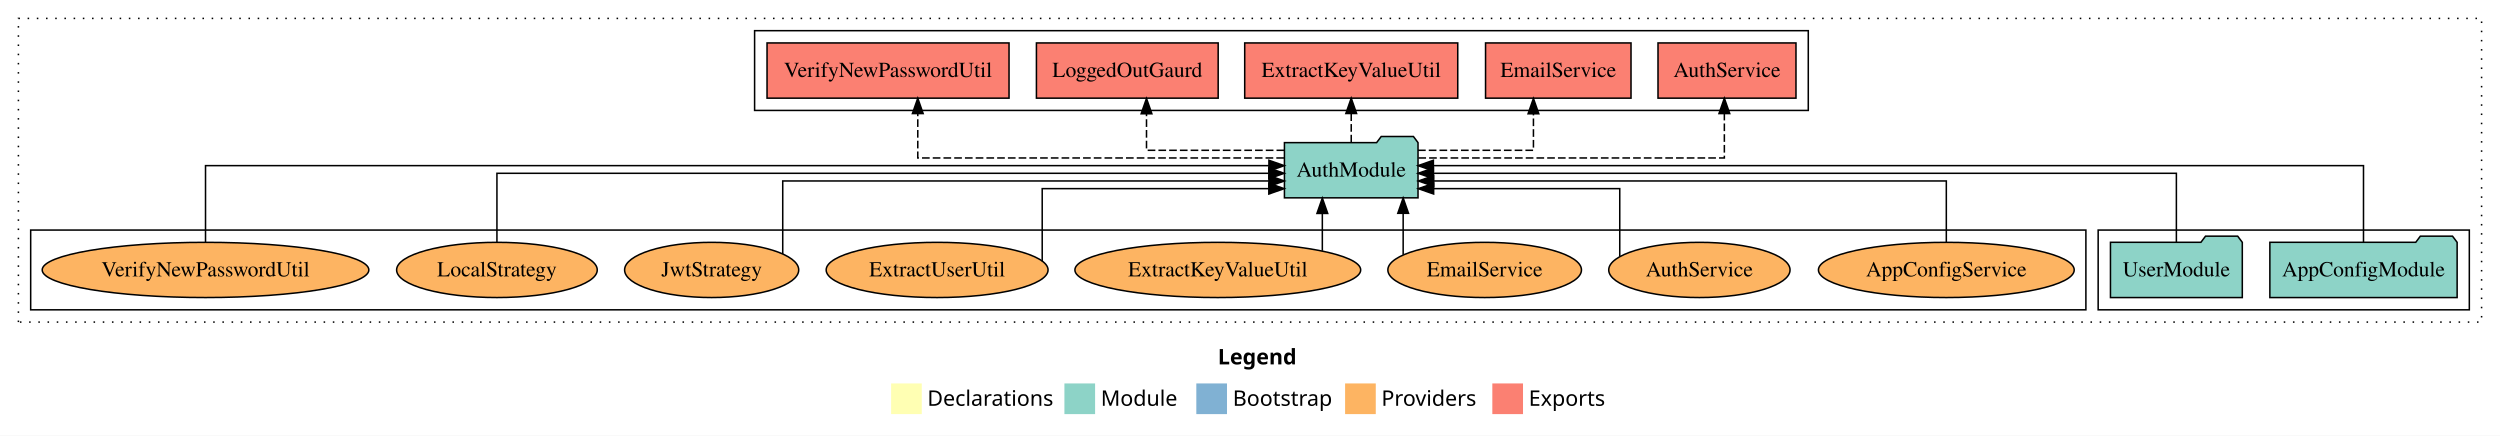
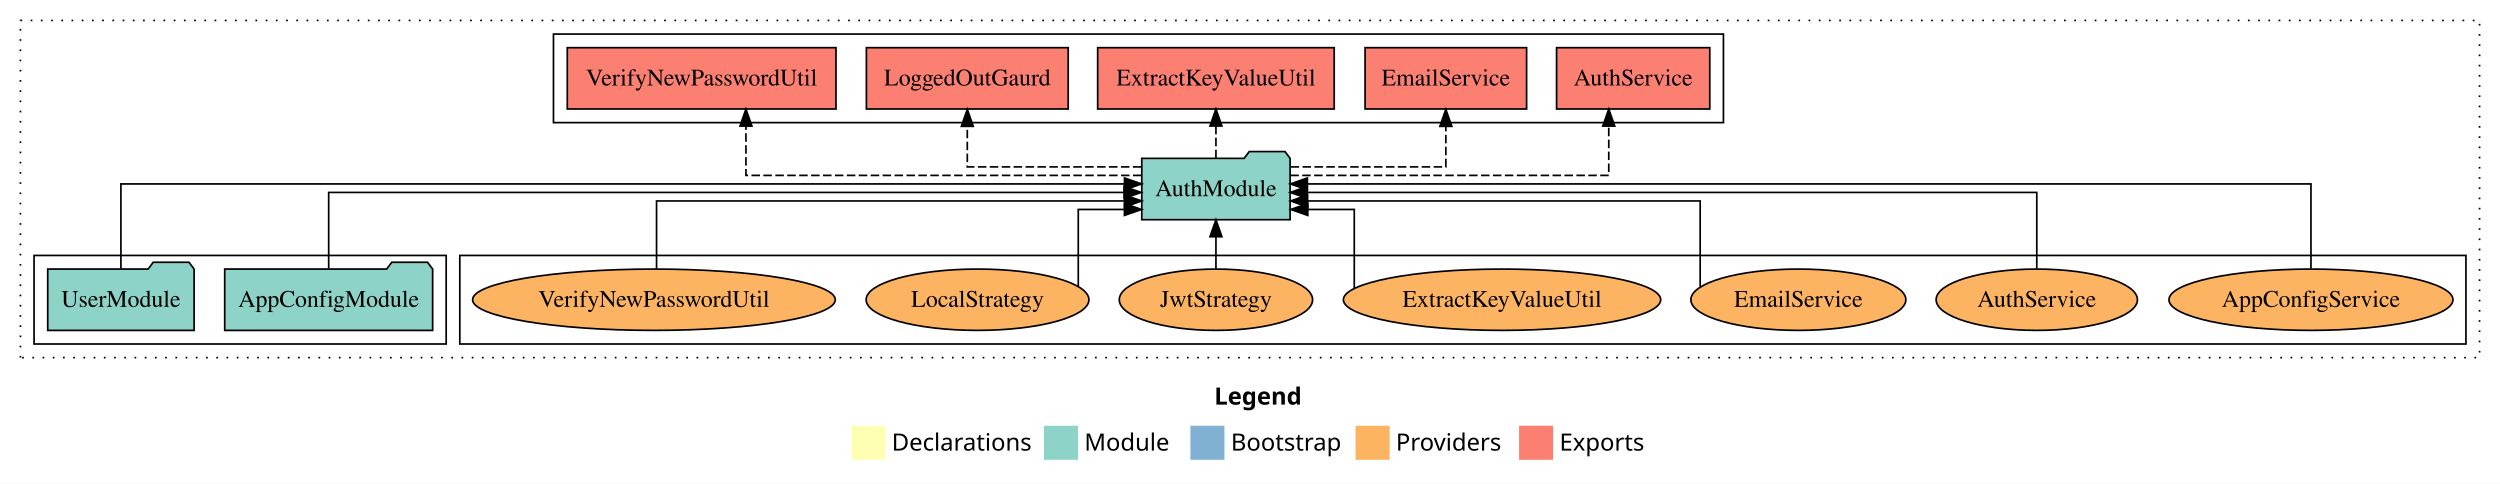
- <svg xmlns="http://www.w3.org/2000/svg" width="1630pt" height="284pt" viewBox="0.00 0.00 1630.00 284.00">
+ <svg xmlns="http://www.w3.org/2000/svg" width="1468pt" height="284pt" viewBox="0.00 0.00 1468.00 284.00">
  <g id="graph0" class="graph" transform="scale(1 1) rotate(0) translate(4 280)">
-     <polygon fill="white" stroke="transparent" points="-4,4 -4,-280 1626,-280 1626,4 -4,4" />
-     <text text-anchor="start" x="790.01" y="-42.4" font-family="sans-serif" font-weight="bold" font-size="14.00">Legend</text>
-     <polygon fill="#ffffb3" stroke="transparent" points="577,-10 577,-30 597,-30 597,-10 577,-10" />
-     <text text-anchor="start" x="600.63" y="-15.4" font-family="sans-serif" font-size="14.00">  Declarations</text>
-     <polygon fill="#8dd3c7" stroke="transparent" points="690,-10 690,-30 710,-30 710,-10 690,-10" />
-     <text text-anchor="start" x="713.73" y="-15.4" font-family="sans-serif" font-size="14.00">  Module</text>
-     <polygon fill="#80b1d3" stroke="transparent" points="776,-10 776,-30 796,-30 796,-10 776,-10" />
-     <text text-anchor="start" x="799.78" y="-15.4" font-family="sans-serif" font-size="14.00">  Bootstrap</text>
-     <polygon fill="#fdb462" stroke="transparent" points="873,-10 873,-30 893,-30 893,-10 873,-10" />
-     <text text-anchor="start" x="896.67" y="-15.4" font-family="sans-serif" font-size="14.00">  Providers</text>
-     <polygon fill="#fb8072" stroke="transparent" points="969,-10 969,-30 989,-30 989,-10 969,-10" />
-     <text text-anchor="start" x="992.73" y="-15.4" font-family="sans-serif" font-size="14.00">  Exports</text>
+     <polygon fill="white" stroke="transparent" points="-4,4 -4,-280 1464,-280 1464,4 -4,4" />
+     <text text-anchor="start" x="709.01" y="-42.4" font-family="sans-serif" font-weight="bold" font-size="14.00">Legend</text>
+     <polygon fill="#ffffb3" stroke="transparent" points="496,-10 496,-30 516,-30 516,-10 496,-10" />
+     <text text-anchor="start" x="519.63" y="-15.4" font-family="sans-serif" font-size="14.00">  Declarations</text>
+     <polygon fill="#8dd3c7" stroke="transparent" points="609,-10 609,-30 629,-30 629,-10 609,-10" />
+     <text text-anchor="start" x="632.73" y="-15.4" font-family="sans-serif" font-size="14.00">  Module</text>
+     <polygon fill="#80b1d3" stroke="transparent" points="695,-10 695,-30 715,-30 715,-10 695,-10" />
+     <text text-anchor="start" x="718.78" y="-15.4" font-family="sans-serif" font-size="14.00">  Bootstrap</text>
+     <polygon fill="#fdb462" stroke="transparent" points="792,-10 792,-30 812,-30 812,-10 792,-10" />
+     <text text-anchor="start" x="815.67" y="-15.4" font-family="sans-serif" font-size="14.00">  Providers</text>
+     <polygon fill="#fb8072" stroke="transparent" points="888,-10 888,-30 908,-30 908,-10 888,-10" />
+     <text text-anchor="start" x="911.73" y="-15.4" font-family="sans-serif" font-size="14.00">  Exports</text>
    <g id="clust1" class="cluster">
-       <polygon fill="none" stroke="black" stroke-dasharray="1,5" points="8,-70 8,-268 1614,-268 1614,-70 8,-70" />
+       <polygon fill="none" stroke="black" stroke-dasharray="1,5" points="8,-70 8,-268 1452,-268 1452,-70 8,-70" />
+     </g>
+     <g id="clust6" class="cluster">
+       <polygon fill="none" stroke="black" points="266,-78 266,-130 1444,-130 1444,-78 266,-78" />
+     </g>
+     <g id="clust3" class="cluster">
+       <polygon fill="none" stroke="black" points="16,-78 16,-130 258,-130 258,-78 16,-78" />
    </g>
    <g id="clust4" class="cluster">
-       <polygon fill="none" stroke="black" points="488,-208 488,-260 1175,-260 1175,-208 488,-208" />
-     </g>
-     <g id="clust3" class="cluster">
-       <polygon fill="none" stroke="black" points="1364,-78 1364,-130 1606,-130 1606,-78 1364,-78" />
-     </g>
-     <g id="clust6" class="cluster">
-       <polygon fill="none" stroke="black" points="16,-78 16,-130 1356,-130 1356,-78 16,-78" />
+       <polygon fill="none" stroke="black" points="321,-208 321,-260 1008,-260 1008,-208 321,-208" />
    </g>
    <g id="node1" class="node">
-       <polygon fill="#8dd3c7" stroke="black" points="1598.05,-122 1595.05,-126 1574.05,-126 1571.05,-122 1475.95,-122 1475.95,-86 1598.05,-86 1598.05,-122" />
-       <text text-anchor="middle" x="1537" y="-99.8" font-family="Times,serif" font-size="14.00">AppConfigModule</text>
+       <polygon fill="#8dd3c7" stroke="black" points="250.05,-122 247.05,-126 226.05,-126 223.05,-122 127.95,-122 127.95,-86 250.05,-86 250.05,-122" />
+       <text text-anchor="middle" x="189" y="-99.8" font-family="Times,serif" font-size="14.00">AppConfigModule</text>
    </g>
    <g id="node3" class="node">
-       <polygon fill="#8dd3c7" stroke="black" points="920.55,-187 917.55,-191 896.55,-191 893.55,-187 833.45,-187 833.45,-151 920.55,-151 920.55,-187" />
-       <text text-anchor="middle" x="877" y="-164.8" font-family="Times,serif" font-size="14.00">AuthModule</text>
+       <polygon fill="#8dd3c7" stroke="black" points="753.55,-187 750.55,-191 729.55,-191 726.55,-187 666.45,-187 666.45,-151 753.55,-151 753.55,-187" />
+       <text text-anchor="middle" x="710" y="-164.8" font-family="Times,serif" font-size="14.00">AuthModule</text>
    </g>
    <g id="edge1" class="edge">
-       <path fill="none" stroke="black" d="M1537,-122.22C1537,-142.37 1537,-172 1537,-172 1537,-172 930.56,-172 930.56,-172" />
-       <polygon fill="black" stroke="black" points="930.56,-168.5 920.56,-172 930.56,-175.5 930.56,-168.5" />
+       <path fill="none" stroke="black" d="M189,-122.22C189,-140.83 189,-167 189,-167 189,-167 656.03,-167 656.03,-167" />
+       <polygon fill="black" stroke="black" points="656.03,-170.5 666.03,-167 656.03,-163.5 656.03,-170.5" />
    </g>
    <g id="node2" class="node">
-       <polygon fill="#8dd3c7" stroke="black" points="1457.98,-122 1454.98,-126 1433.98,-126 1430.98,-122 1372.02,-122 1372.02,-86 1457.98,-86 1457.98,-122" />
-       <text text-anchor="middle" x="1415" y="-99.8" font-family="Times,serif" font-size="14.00">UserModule</text>
+       <polygon fill="#8dd3c7" stroke="black" points="109.98,-122 106.98,-126 85.98,-126 82.98,-122 24.02,-122 24.02,-86 109.98,-86 109.98,-122" />
+       <text text-anchor="middle" x="67" y="-99.8" font-family="Times,serif" font-size="14.00">UserModule</text>
    </g>
    <g id="edge2" class="edge">
-       <path fill="none" stroke="black" d="M1415,-122.22C1415,-140.83 1415,-167 1415,-167 1415,-167 930.57,-167 930.57,-167" />
-       <polygon fill="black" stroke="black" points="930.57,-163.5 920.57,-167 930.57,-170.5 930.57,-163.5" />
+       <path fill="none" stroke="black" d="M67,-122.22C67,-142.37 67,-172 67,-172 67,-172 656.31,-172 656.31,-172" />
+       <polygon fill="black" stroke="black" points="656.31,-175.5 666.31,-172 656.31,-168.5 656.31,-175.5" />
    </g>
    <g id="node4" class="node">
-       <polygon fill="#fb8072" stroke="black" points="1166.98,-252 1077.02,-252 1077.02,-216 1166.98,-216 1166.98,-252" />
-       <text text-anchor="middle" x="1122" y="-229.8" font-family="Times,serif" font-size="14.00">AuthService </text>
+       <polygon fill="#fb8072" stroke="black" points="999.98,-252 910.02,-252 910.02,-216 999.98,-216 999.98,-252" />
+       <text text-anchor="middle" x="955" y="-229.8" font-family="Times,serif" font-size="14.00">AuthService </text>
    </g>
    <g id="edge3" class="edge">
-       <path fill="none" stroke="black" stroke-dasharray="5,2" d="M920.78,-177C990.82,-177 1120.28,-177 1120.28,-177 1120.28,-177 1120.28,-205.96 1120.28,-205.96" />
-       <polygon fill="black" stroke="black" points="1116.78,-205.96 1120.28,-215.96 1123.78,-205.96 1116.78,-205.96" />
+       <path fill="none" stroke="black" stroke-dasharray="5,2" d="M753.66,-177C820.53,-177 940.67,-177 940.67,-177 940.67,-177 940.67,-205.96 940.67,-205.96" />
+       <polygon fill="black" stroke="black" points="937.17,-205.96 940.67,-215.96 944.17,-205.96 937.17,-205.96" />
    </g>
    <g id="node5" class="node">
-       <polygon fill="#fb8072" stroke="black" points="1059.42,-252 964.58,-252 964.58,-216 1059.42,-216 1059.42,-252" />
-       <text text-anchor="middle" x="1012" y="-229.8" font-family="Times,serif" font-size="14.00">EmailService </text>
+       <polygon fill="#fb8072" stroke="black" points="892.42,-252 797.58,-252 797.58,-216 892.42,-216 892.42,-252" />
+       <text text-anchor="middle" x="845" y="-229.8" font-family="Times,serif" font-size="14.00">EmailService </text>
    </g>
    <g id="edge4" class="edge">
-       <path fill="none" stroke="black" stroke-dasharray="5,2" d="M920.56,-182C954.47,-182 995.8,-182 995.8,-182 995.8,-182 995.8,-205.81 995.8,-205.81" />
-       <polygon fill="black" stroke="black" points="992.3,-205.81 995.8,-215.81 999.3,-205.81 992.3,-205.81" />
+       <path fill="none" stroke="black" stroke-dasharray="5,2" d="M753.83,-182C793.25,-182 845,-182 845,-182 845,-182 845,-205.81 845,-205.81" />
+       <polygon fill="black" stroke="black" points="841.5,-205.81 845,-215.81 848.5,-205.81 841.5,-205.81" />
    </g>
    <g id="node6" class="node">
-       <polygon fill="#fb8072" stroke="black" points="946.45,-252 807.55,-252 807.55,-216 946.45,-216 946.45,-252" />
-       <text text-anchor="middle" x="877" y="-229.8" font-family="Times,serif" font-size="14.00">ExtractKeyValueUtil </text>
+       <polygon fill="#fb8072" stroke="black" points="779.45,-252 640.55,-252 640.55,-216 779.45,-216 779.45,-252" />
+       <text text-anchor="middle" x="710" y="-229.8" font-family="Times,serif" font-size="14.00">ExtractKeyValueUtil </text>
    </g>
    <g id="edge5" class="edge">
-       <path fill="none" stroke="black" stroke-dasharray="5,2" d="M877,-187.11C877,-187.11 877,-205.99 877,-205.99" />
-       <polygon fill="black" stroke="black" points="873.5,-205.99 877,-215.99 880.5,-205.99 873.5,-205.99" />
+       <path fill="none" stroke="black" stroke-dasharray="5,2" d="M710,-187.11C710,-187.11 710,-205.99 710,-205.99" />
+       <polygon fill="black" stroke="black" points="706.5,-205.99 710,-215.99 713.5,-205.99 706.5,-205.99" />
    </g>
    <g id="node7" class="node">
-       <polygon fill="#fb8072" stroke="black" points="790.25,-252 671.75,-252 671.75,-216 790.25,-216 790.25,-252" />
-       <text text-anchor="middle" x="731" y="-229.8" font-family="Times,serif" font-size="14.00">LoggedOutGaurd </text>
+       <polygon fill="#fb8072" stroke="black" points="623.25,-252 504.75,-252 504.75,-216 623.25,-216 623.25,-252" />
+       <text text-anchor="middle" x="564" y="-229.8" font-family="Times,serif" font-size="14.00">LoggedOutGaurd </text>
    </g>
    <g id="edge6" class="edge">
-       <path fill="none" stroke="black" stroke-dasharray="5,2" d="M833.29,-182C794.36,-182 743.52,-182 743.52,-182 743.52,-182 743.52,-205.81 743.52,-205.81" />
-       <polygon fill="black" stroke="black" points="740.02,-205.81 743.52,-215.81 747.02,-205.81 740.02,-205.81" />
+       <path fill="none" stroke="black" stroke-dasharray="5,2" d="M666.2,-182C623.19,-182 564,-182 564,-182 564,-182 564,-205.81 564,-205.81" />
+       <polygon fill="black" stroke="black" points="560.5,-205.81 564,-215.81 567.5,-205.81 560.5,-205.81" />
    </g>
    <g id="node8" class="node">
-       <polygon fill="#fb8072" stroke="black" points="653.89,-252 496.11,-252 496.11,-216 653.89,-216 653.89,-252" />
-       <text text-anchor="middle" x="575" y="-229.8" font-family="Times,serif" font-size="14.00">VerifyNewPasswordUtil </text>
+       <polygon fill="#fb8072" stroke="black" points="486.89,-252 329.11,-252 329.11,-216 486.89,-216 486.89,-252" />
+       <text text-anchor="middle" x="408" y="-229.8" font-family="Times,serif" font-size="14.00">VerifyNewPasswordUtil </text>
    </g>
    <g id="edge7" class="edge">
-       <path fill="none" stroke="black" stroke-dasharray="5,2" d="M833.15,-177C753.77,-177 594.39,-177 594.39,-177 594.39,-177 594.39,-205.96 594.39,-205.96" />
-       <polygon fill="black" stroke="black" points="590.89,-205.96 594.39,-215.96 597.89,-205.96 590.89,-205.96" />
+       <path fill="none" stroke="black" stroke-dasharray="5,2" d="M666.27,-177C588.45,-177 434.02,-177 434.02,-177 434.02,-177 434.02,-205.96 434.02,-205.96" />
+       <polygon fill="black" stroke="black" points="430.52,-205.96 434.02,-215.96 437.52,-205.96 430.52,-205.96" />
    </g>
    <g id="node9" class="node">
-       <ellipse fill="#fdb462" stroke="black" cx="1265" cy="-104" rx="83.39" ry="18" />
-       <text text-anchor="middle" x="1265" y="-99.8" font-family="Times,serif" font-size="14.00">AppConfigService</text>
+       <ellipse fill="#fdb462" stroke="black" cx="1353" cy="-104" rx="83.39" ry="18" />
+       <text text-anchor="middle" x="1353" y="-99.8" font-family="Times,serif" font-size="14.00">AppConfigService</text>
    </g>
    <g id="edge8" class="edge">
-       <path fill="none" stroke="black" d="M1265,-122.03C1265,-139.06 1265,-162 1265,-162 1265,-162 930.75,-162 930.75,-162" />
-       <polygon fill="black" stroke="black" points="930.75,-158.5 920.75,-162 930.75,-165.5 930.75,-158.5" />
+       <path fill="none" stroke="black" d="M1353,-122.22C1353,-142.37 1353,-172 1353,-172 1353,-172 763.69,-172 763.69,-172" />
+       <polygon fill="black" stroke="black" points="763.69,-168.5 753.69,-172 763.69,-175.5 763.69,-168.5" />
    </g>
    <g id="node10" class="node">
-       <ellipse fill="#fdb462" stroke="black" cx="1104" cy="-104" rx="59.11" ry="18" />
-       <text text-anchor="middle" x="1104" y="-99.8" font-family="Times,serif" font-size="14.00">AuthService</text>
+       <ellipse fill="#fdb462" stroke="black" cx="1192" cy="-104" rx="59.11" ry="18" />
+       <text text-anchor="middle" x="1192" y="-99.8" font-family="Times,serif" font-size="14.00">AuthService</text>
    </g>
    <g id="edge9" class="edge">
-       <path fill="none" stroke="black" d="M1052.08,-112.75C1052.08,-127.81 1052.08,-157 1052.08,-157 1052.08,-157 930.73,-157 930.73,-157" />
-       <polygon fill="black" stroke="black" points="930.73,-153.5 920.73,-157 930.73,-160.5 930.73,-153.5" />
+       <path fill="none" stroke="black" d="M1192,-122.22C1192,-140.83 1192,-167 1192,-167 1192,-167 763.62,-167 763.62,-167" />
+       <polygon fill="black" stroke="black" points="763.62,-163.5 753.62,-167 763.62,-170.5 763.62,-163.5" />
    </g>
    <g id="node11" class="node">
-       <ellipse fill="#fdb462" stroke="black" cx="964" cy="-104" rx="63.12" ry="18" />
-       <text text-anchor="middle" x="964" y="-99.8" font-family="Times,serif" font-size="14.00">EmailService</text>
+       <ellipse fill="#fdb462" stroke="black" cx="1052" cy="-104" rx="63.12" ry="18" />
+       <text text-anchor="middle" x="1052" y="-99.8" font-family="Times,serif" font-size="14.00">EmailService</text>
    </g>
    <g id="edge10" class="edge">
-       <path fill="none" stroke="black" d="M910.86,-113.87C910.86,-113.87 910.86,-140.91 910.86,-140.91" />
-       <polygon fill="black" stroke="black" points="907.36,-140.91 910.86,-150.91 914.36,-140.91 907.36,-140.91" />
+       <path fill="none" stroke="black" d="M994.34,-111.58C994.34,-127.3 994.34,-162 994.34,-162 994.34,-162 763.8,-162 763.8,-162" />
+       <polygon fill="black" stroke="black" points="763.81,-158.5 753.8,-162 763.8,-165.5 763.81,-158.5" />
    </g>
    <g id="node12" class="node">
-       <ellipse fill="#fdb462" stroke="black" cx="790" cy="-104" rx="93.17" ry="18" />
-       <text text-anchor="middle" x="790" y="-99.8" font-family="Times,serif" font-size="14.00">ExtractKeyValueUtil</text>
+       <ellipse fill="#fdb462" stroke="black" cx="878" cy="-104" rx="93.17" ry="18" />
+       <text text-anchor="middle" x="878" y="-99.8" font-family="Times,serif" font-size="14.00">ExtractKeyValueUtil</text>
    </g>
    <g id="edge11" class="edge">
-       <path fill="none" stroke="black" d="M858.16,-116.53C858.16,-116.53 858.16,-140.85 858.16,-140.85" />
-       <polygon fill="black" stroke="black" points="854.66,-140.85 858.16,-150.85 861.66,-140.85 854.66,-140.85" />
+       <path fill="none" stroke="black" d="M791.23,-110.93C791.23,-125.3 791.23,-157 791.23,-157 791.23,-157 763.94,-157 763.94,-157" />
+       <polygon fill="black" stroke="black" points="763.94,-153.5 753.94,-157 763.94,-160.5 763.94,-153.5" />
    </g>
    <g id="node13" class="node">
-       <ellipse fill="#fdb462" stroke="black" cx="607" cy="-104" rx="72.34" ry="18" />
-       <text text-anchor="middle" x="607" y="-99.8" font-family="Times,serif" font-size="14.00">ExtractUserUtil</text>
+       <ellipse fill="#fdb462" stroke="black" cx="710" cy="-104" rx="56.76" ry="18" />
+       <text text-anchor="middle" x="710" y="-99.8" font-family="Times,serif" font-size="14.00">JwtStrategy</text>
    </g>
    <g id="edge12" class="edge">
-       <path fill="none" stroke="black" d="M675.52,-109.67C675.52,-123.34 675.52,-157 675.52,-157 675.52,-157 823.28,-157 823.28,-157" />
-       <polygon fill="black" stroke="black" points="823.28,-160.5 833.28,-157 823.28,-153.5 823.28,-160.5" />
+       <path fill="none" stroke="black" d="M710,-122.11C710,-122.11 710,-140.99 710,-140.99" />
+       <polygon fill="black" stroke="black" points="706.5,-140.99 710,-150.99 713.5,-140.99 706.5,-140.99" />
    </g>
    <g id="node14" class="node">
-       <ellipse fill="#fdb462" stroke="black" cx="460" cy="-104" rx="56.76" ry="18" />
-       <text text-anchor="middle" x="460" y="-99.8" font-family="Times,serif" font-size="14.00">JwtStrategy</text>
+       <ellipse fill="#fdb462" stroke="black" cx="570" cy="-104" rx="65.41" ry="18" />
+       <text text-anchor="middle" x="570" y="-99.8" font-family="Times,serif" font-size="14.00">LocalStrategy</text>
    </g>
    <g id="edge13" class="edge">
-       <path fill="none" stroke="black" d="M506.34,-114.37C506.34,-131.05 506.34,-162 506.34,-162 506.34,-162 823.39,-162 823.39,-162" />
-       <polygon fill="black" stroke="black" points="823.39,-165.5 833.39,-162 823.39,-158.5 823.39,-165.5" />
+       <path fill="none" stroke="black" d="M629.16,-111.82C629.16,-126.56 629.16,-157 629.16,-157 629.16,-157 656.27,-157 656.27,-157" />
+       <polygon fill="black" stroke="black" points="656.27,-160.5 666.27,-157 656.27,-153.5 656.27,-160.5" />
    </g>
    <g id="node15" class="node">
-       <ellipse fill="#fdb462" stroke="black" cx="320" cy="-104" rx="65.41" ry="18" />
-       <text text-anchor="middle" x="320" y="-99.8" font-family="Times,serif" font-size="14.00">LocalStrategy</text>
+       <ellipse fill="#fdb462" stroke="black" cx="380" cy="-104" rx="106.49" ry="18" />
+       <text text-anchor="middle" x="380" y="-99.8" font-family="Times,serif" font-size="14.00">VerifyNewPasswordUtil</text>
    </g>
    <g id="edge14" class="edge">
-       <path fill="none" stroke="black" d="M320,-122.22C320,-140.83 320,-167 320,-167 320,-167 823.29,-167 823.29,-167" />
-       <polygon fill="black" stroke="black" points="823.29,-170.5 833.29,-167 823.29,-163.5 823.29,-170.5" />
-     </g>
-     <g id="node16" class="node">
-       <ellipse fill="#fdb462" stroke="black" cx="130" cy="-104" rx="106.49" ry="18" />
-       <text text-anchor="middle" x="130" y="-99.8" font-family="Times,serif" font-size="14.00">VerifyNewPasswordUtil</text>
-     </g>
-     <g id="edge15" class="edge">
-       <path fill="none" stroke="black" d="M130,-122.22C130,-142.37 130,-172 130,-172 130,-172 823.34,-172 823.34,-172" />
-       <polygon fill="black" stroke="black" points="823.34,-175.5 833.34,-172 823.34,-168.5 823.34,-175.5" />
+       <path fill="none" stroke="black" d="M381.53,-122.03C381.53,-139.06 381.53,-162 381.53,-162 381.53,-162 656.38,-162 656.38,-162" />
+       <polygon fill="black" stroke="black" points="656.38,-165.5 666.38,-162 656.38,-158.5 656.38,-165.5" />
    </g>
  </g>
</svg>
